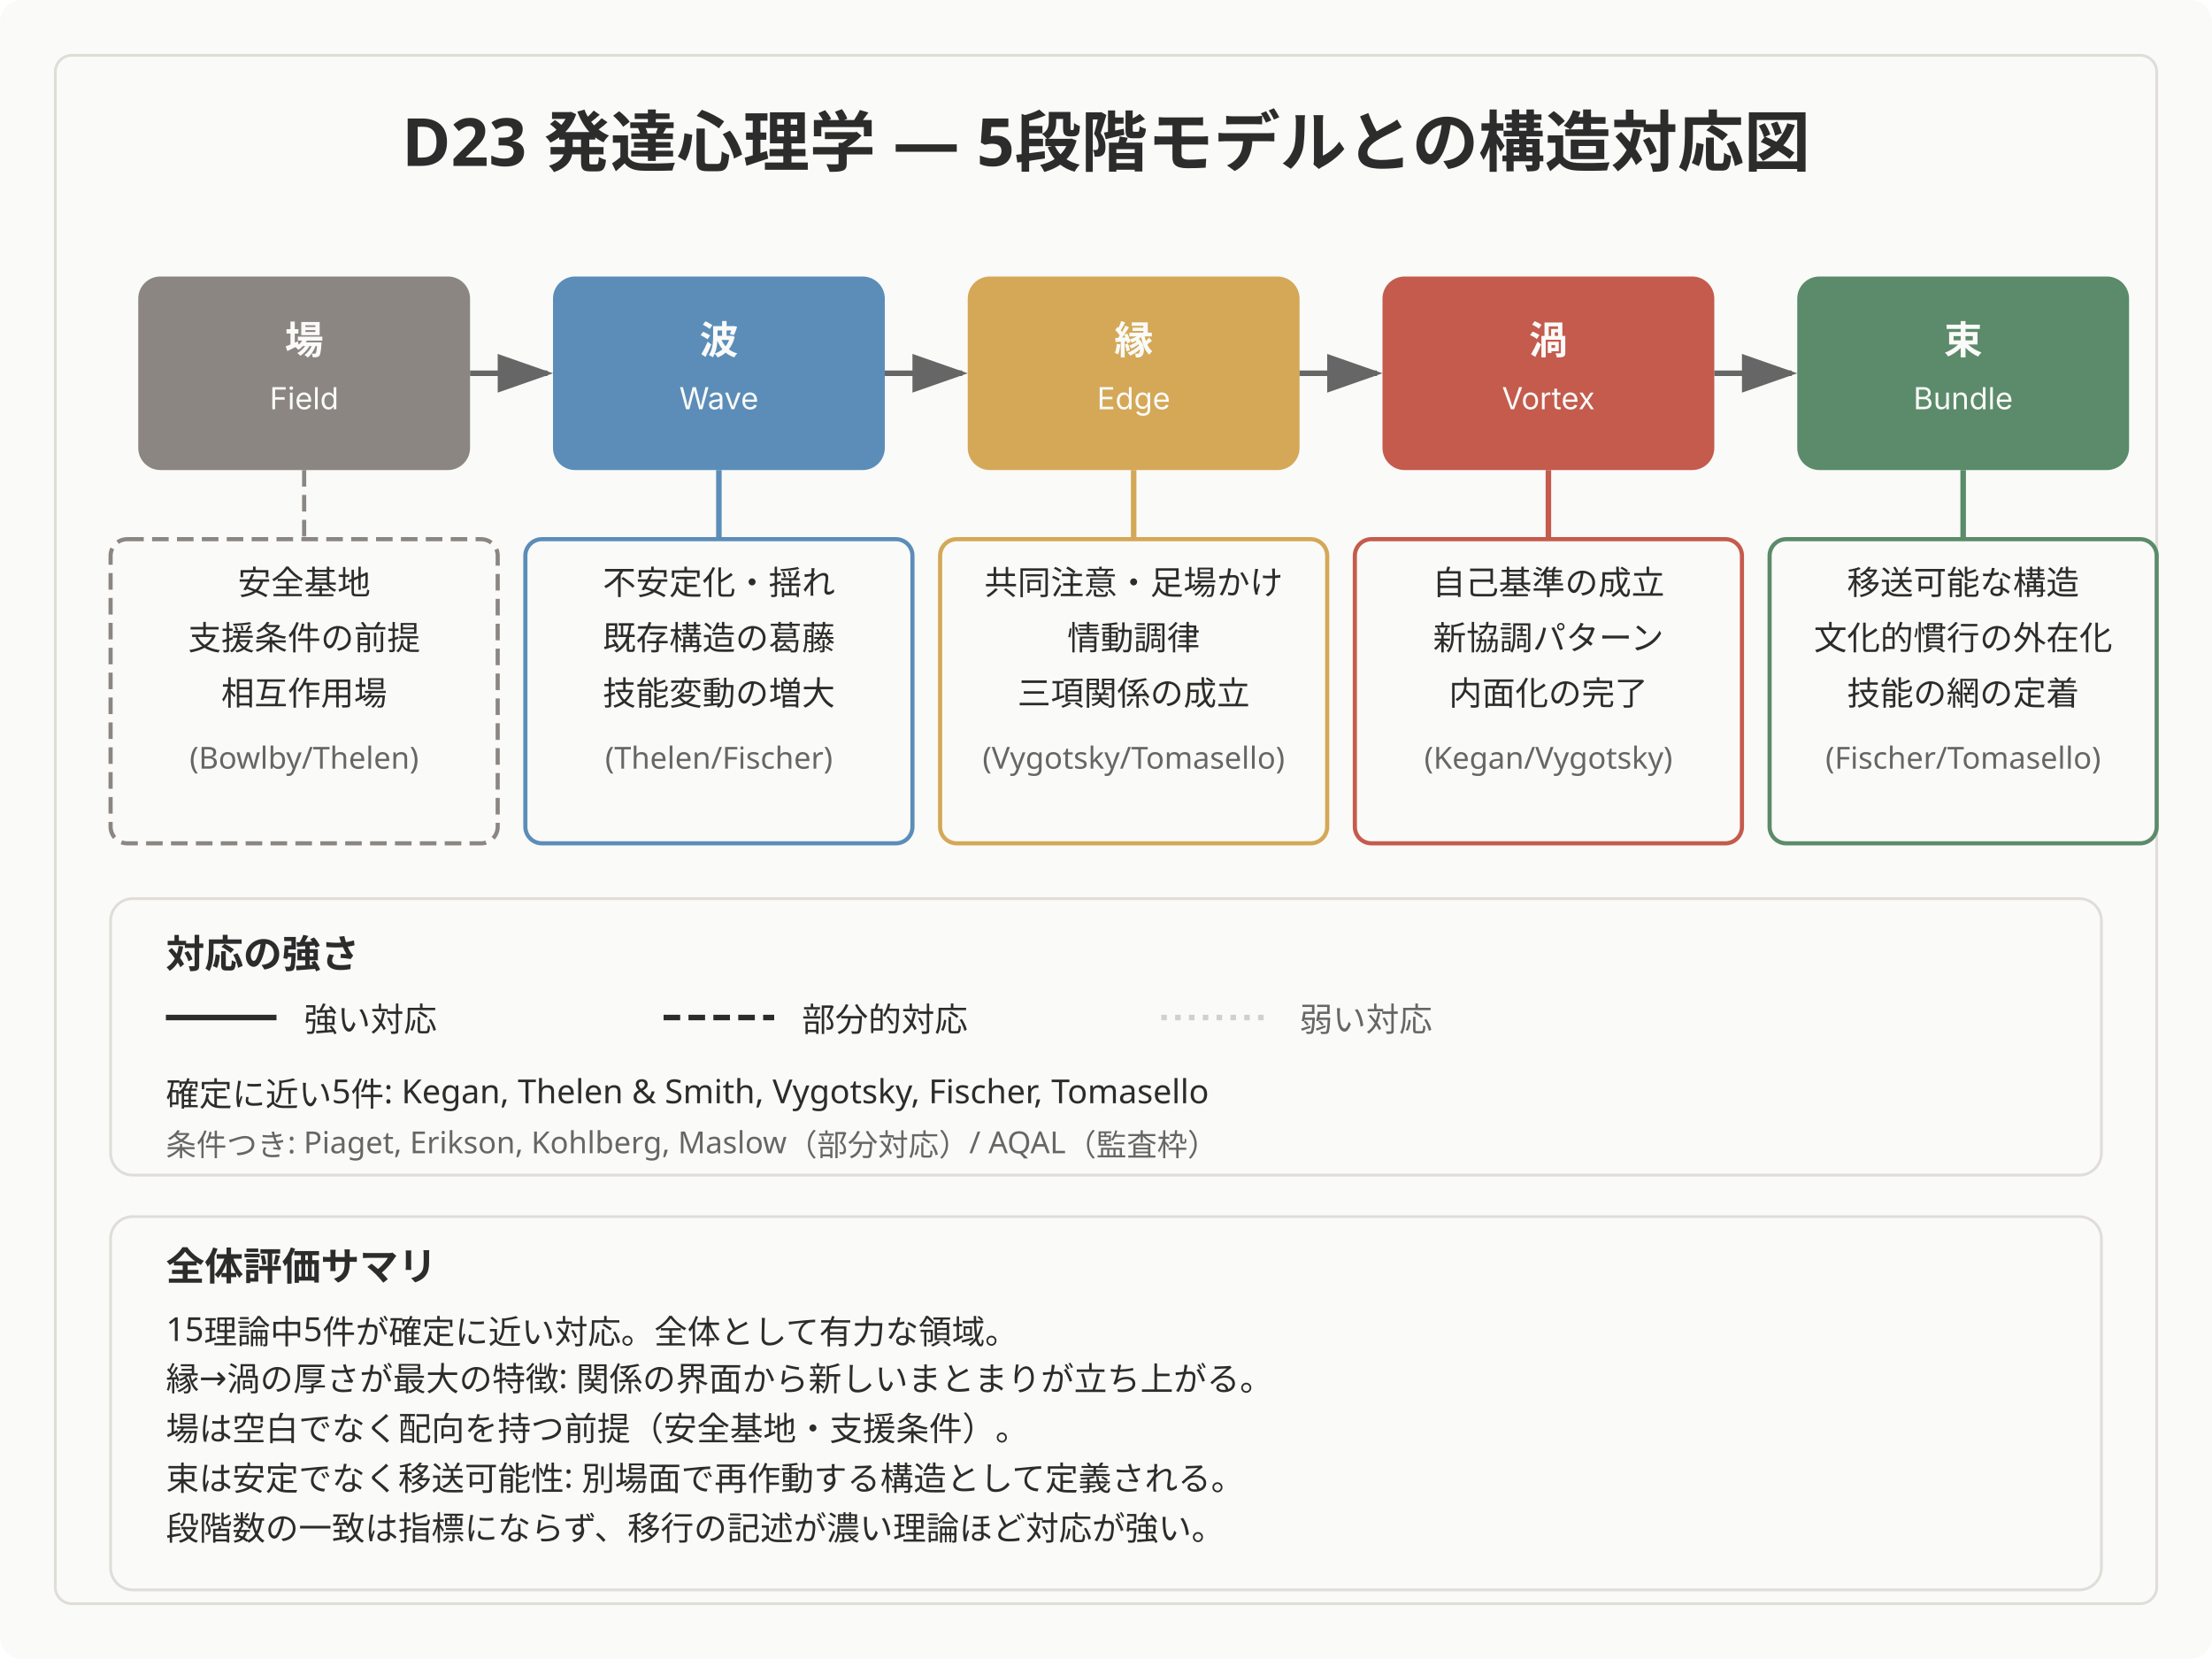
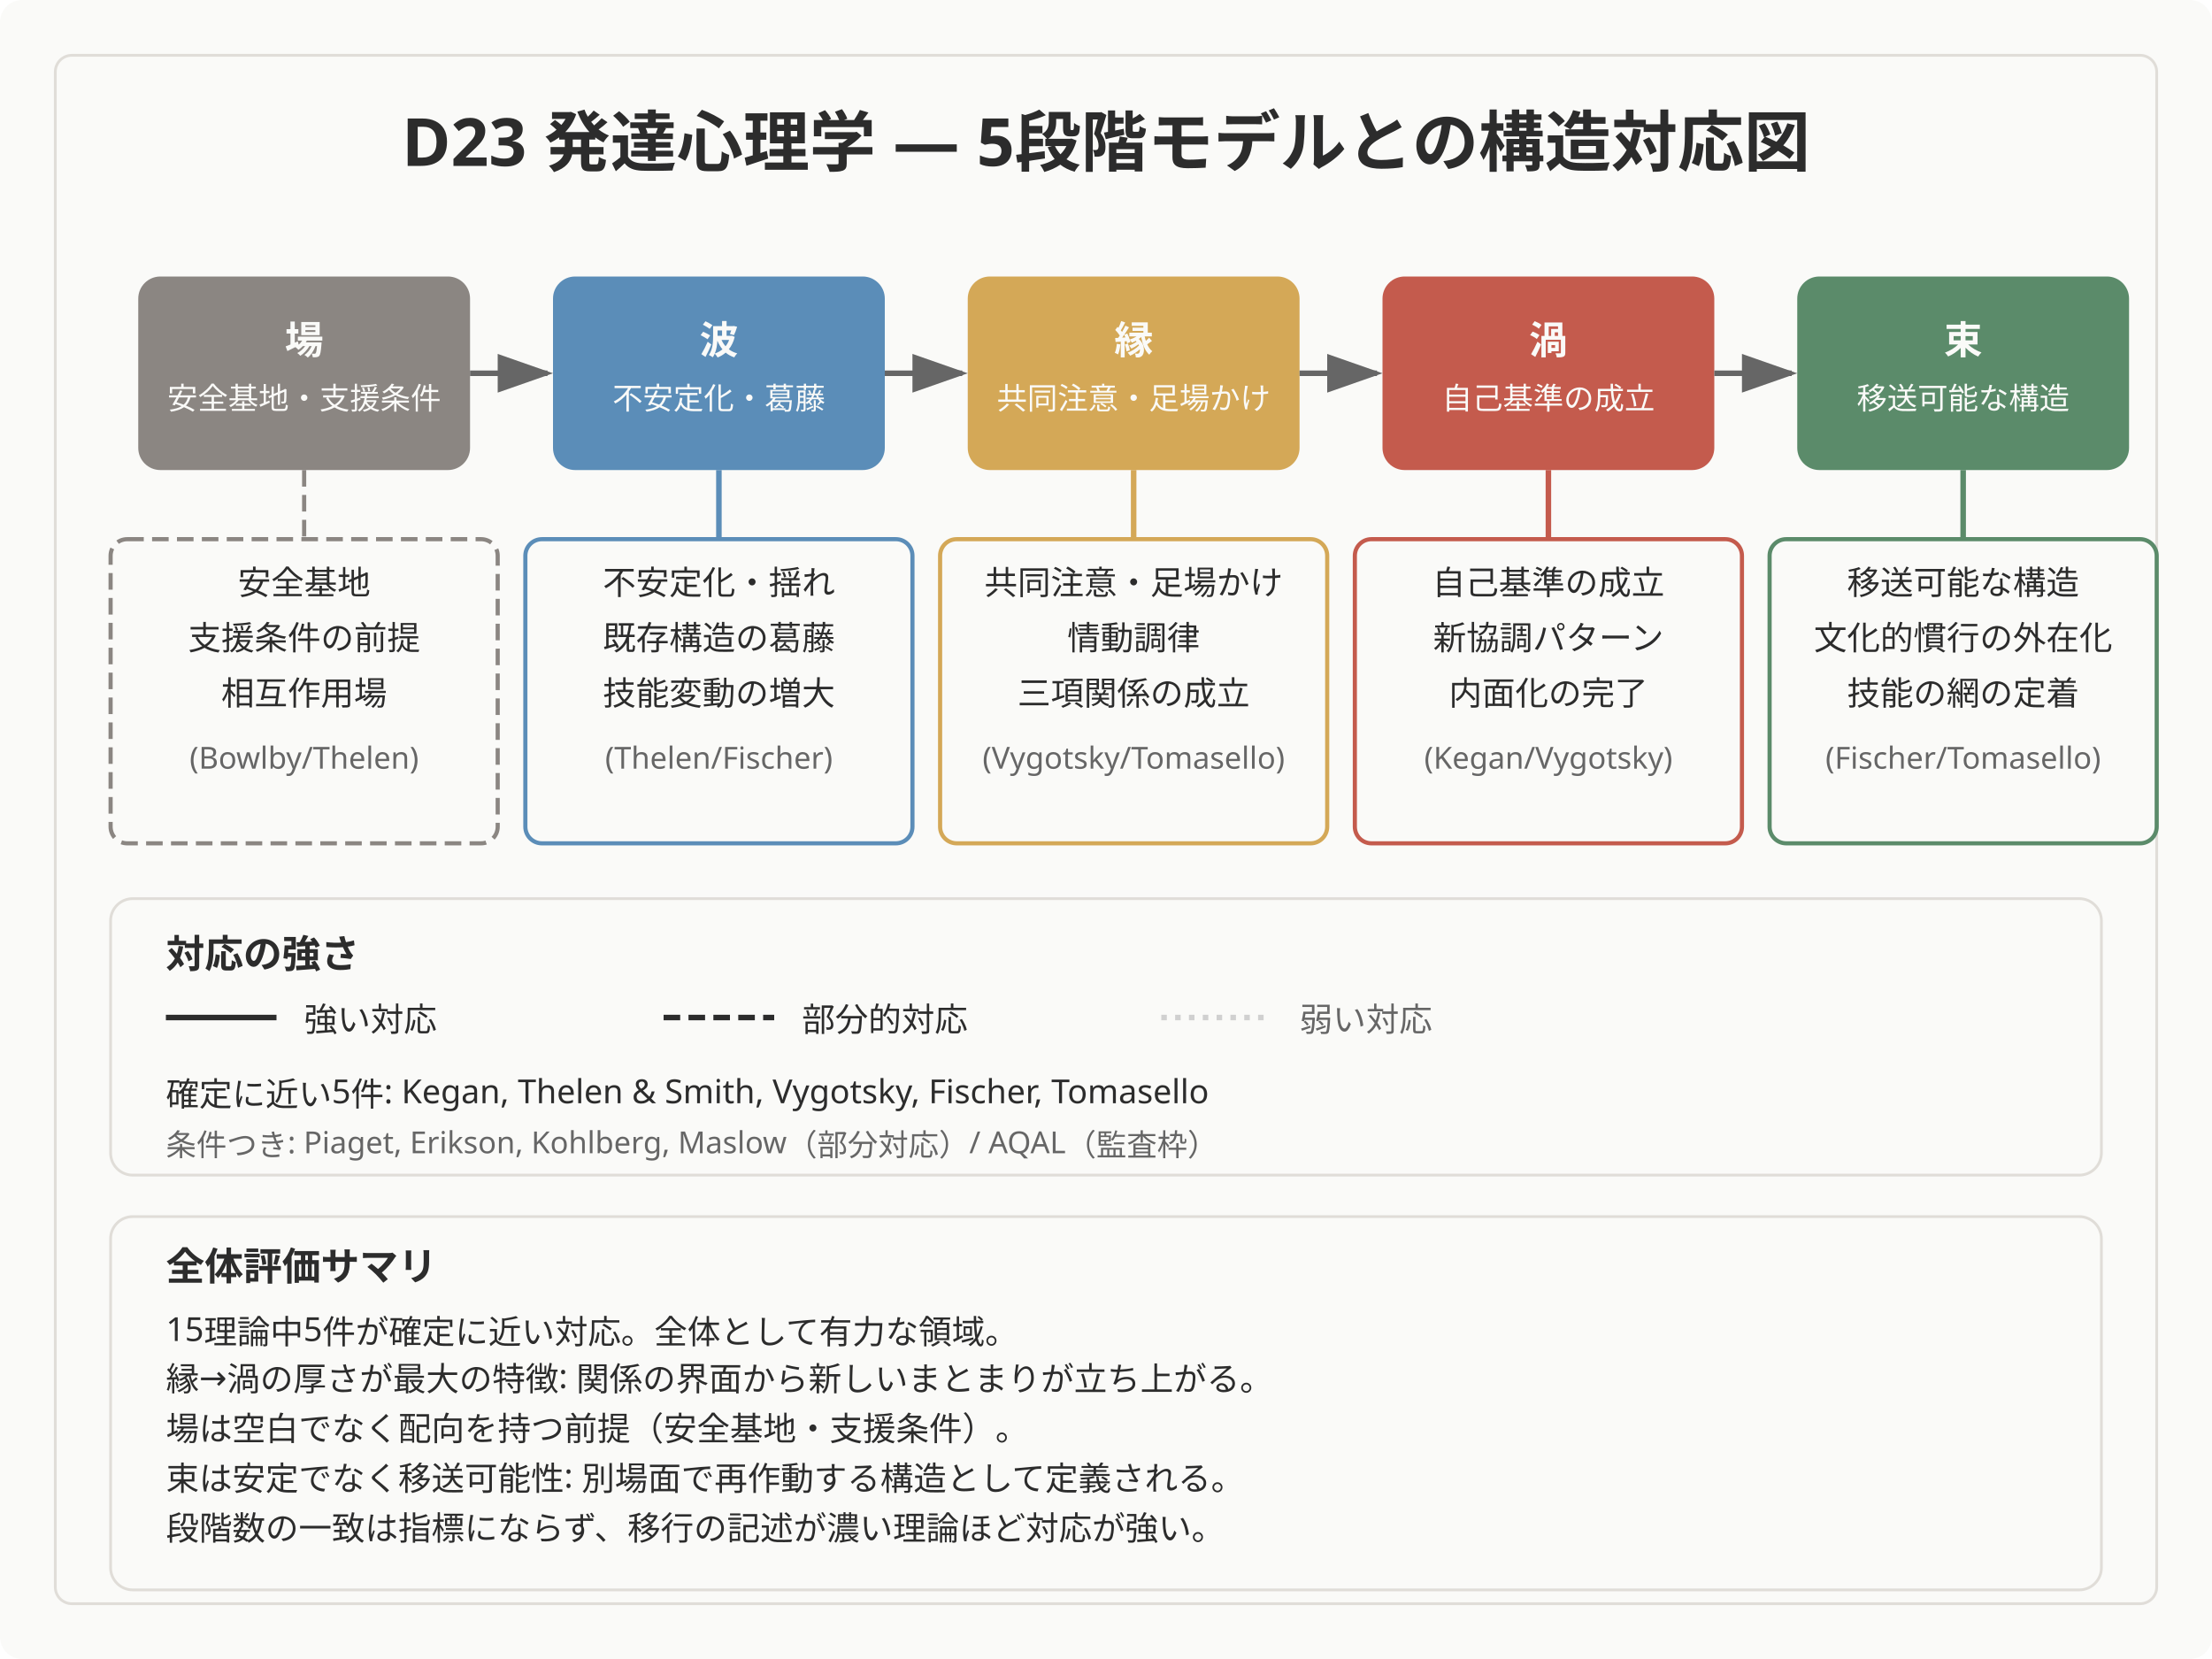
<svg xmlns="http://www.w3.org/2000/svg" viewBox="0 0 800 600">
  <defs>
    <marker id="arrowD23" markerWidth="10" markerHeight="7" refX="9" refY="3.5" orient="auto">
      <polygon points="0 0, 10 3.5, 0 7" fill="#666666" />
    </marker>
    <style>
      .title { font-family: 'Hiragino Sans', 'Noto Sans JP', sans-serif; font-size: 24px; fill: #2C2C2C; font-weight: bold; }
      .stage-label { font-family: 'Hiragino Sans', 'Noto Sans JP', sans-serif; font-size: 14px; fill: #FAFAF8; font-weight: bold; }
      .stage-sub { font-family: 'Inter', 'Helvetica Neue', sans-serif; font-size: 11px; fill: #FAFAF8; }
      .concept { font-family: 'Hiragino Sans', 'Noto Sans JP', sans-serif; font-size: 12px; fill: #2C2C2C; }
      .summary-title { font-family: 'Hiragino Sans', 'Noto Sans JP', sans-serif; font-size: 14px; fill: #2C2C2C; font-weight: bold; }
      .summary-text { font-family: 'Hiragino Sans', 'Noto Sans JP', sans-serif; font-size: 12px; fill: #666666; }
      .legend { font-family: 'Hiragino Sans', 'Noto Sans JP', sans-serif; font-size: 11px; fill: #666666; }
    </style>
  </defs>
  <rect width="800" height="600" fill="#FAFAF8" rx="8" />
  <rect x="20" y="20" width="760" height="560" fill="none" stroke="#E0DDD8" stroke-width="1" rx="6" />
  <text x="400" y="60" text-anchor="middle" class="title">D23 発達心理学 — 5段階モデルとの構造対応図</text>
  <rect x="50" y="100" width="120" height="70" rx="8" fill="#8B8682" />
  <text x="110" y="128" text-anchor="middle" class="stage-label">場</text>
-   <text x="110" y="148" text-anchor="middle" class="stage-sub">Field</text>
+   <text x="110" y="148" text-anchor="middle" class="stage-sub">安全基地・支援条件</text>
  <rect x="200" y="100" width="120" height="70" rx="8" fill="#5B8DB8" />
  <text x="260" y="128" text-anchor="middle" class="stage-label">波</text>
-   <text x="260" y="148" text-anchor="middle" class="stage-sub">Wave</text>
+   <text x="260" y="148" text-anchor="middle" class="stage-sub">不安定化・葛藤</text>
  <rect x="350" y="100" width="120" height="70" rx="8" fill="#D4A857" />
  <text x="410" y="128" text-anchor="middle" class="stage-label">縁</text>
-   <text x="410" y="148" text-anchor="middle" class="stage-sub">Edge</text>
+   <text x="410" y="148" text-anchor="middle" class="stage-sub">共同注意・足場かけ</text>
  <rect x="500" y="100" width="120" height="70" rx="8" fill="#C45B4D" />
  <text x="560" y="128" text-anchor="middle" class="stage-label">渦</text>
-   <text x="560" y="148" text-anchor="middle" class="stage-sub">Vortex</text>
+   <text x="560" y="148" text-anchor="middle" class="stage-sub">自己基準の成立</text>
  <rect x="650" y="100" width="120" height="70" rx="8" fill="#5B8B6A" />
  <text x="710" y="128" text-anchor="middle" class="stage-label">束</text>
-   <text x="710" y="148" text-anchor="middle" class="stage-sub">Bundle</text>
+   <text x="710" y="148" text-anchor="middle" class="stage-sub">移送可能な構造</text>
  <line x1="170" y1="135" x2="198" y2="135" stroke="#666666" stroke-width="2" marker-end="url(#arrowD23)" />
  <line x1="320" y1="135" x2="348" y2="135" stroke="#666666" stroke-width="2" marker-end="url(#arrowD23)" />
  <line x1="470" y1="135" x2="498" y2="135" stroke="#666666" stroke-width="2" marker-end="url(#arrowD23)" />
  <line x1="620" y1="135" x2="648" y2="135" stroke="#666666" stroke-width="2" marker-end="url(#arrowD23)" />
  <line x1="110" y1="170" x2="110" y2="195" stroke="#8B8682" stroke-width="1.5" stroke-dasharray="6,3" />
  <rect x="40" y="195" width="140" height="110" rx="6" fill="none" stroke="#8B8682" stroke-width="1.5" stroke-dasharray="6,3" />
  <text x="110" y="215" text-anchor="middle" class="concept">安全基地</text>
  <text x="110" y="235" text-anchor="middle" class="concept">支援条件の前提</text>
  <text x="110" y="255" text-anchor="middle" class="concept">相互作用場</text>
  <text x="110" y="278" text-anchor="middle" class="legend">(Bowlby/Thelen)</text>
  <line x1="260" y1="170" x2="260" y2="195" stroke="#5B8DB8" stroke-width="2" />
  <rect x="190" y="195" width="140" height="110" rx="6" fill="none" stroke="#5B8DB8" stroke-width="1.5" />
  <text x="260" y="215" text-anchor="middle" class="concept">不安定化・揺れ</text>
  <text x="260" y="235" text-anchor="middle" class="concept">既存構造の葛藤</text>
  <text x="260" y="255" text-anchor="middle" class="concept">技能変動の増大</text>
  <text x="260" y="278" text-anchor="middle" class="legend">(Thelen/Fischer)</text>
  <line x1="410" y1="170" x2="410" y2="195" stroke="#D4A857" stroke-width="2" />
  <rect x="340" y="195" width="140" height="110" rx="6" fill="none" stroke="#D4A857" stroke-width="1.5" />
  <text x="410" y="215" text-anchor="middle" class="concept">共同注意・足場かけ</text>
  <text x="410" y="235" text-anchor="middle" class="concept">情動調律</text>
  <text x="410" y="255" text-anchor="middle" class="concept">三項関係の成立</text>
  <text x="410" y="278" text-anchor="middle" class="legend">(Vygotsky/Tomasello)</text>
  <line x1="560" y1="170" x2="560" y2="195" stroke="#C45B4D" stroke-width="2" />
  <rect x="490" y="195" width="140" height="110" rx="6" fill="none" stroke="#C45B4D" stroke-width="1.5" />
  <text x="560" y="215" text-anchor="middle" class="concept">自己基準の成立</text>
  <text x="560" y="235" text-anchor="middle" class="concept">新協調パターン</text>
  <text x="560" y="255" text-anchor="middle" class="concept">内面化の完了</text>
  <text x="560" y="278" text-anchor="middle" class="legend">(Kegan/Vygotsky)</text>
  <line x1="710" y1="170" x2="710" y2="195" stroke="#5B8B6A" stroke-width="2" />
  <rect x="640" y="195" width="140" height="110" rx="6" fill="none" stroke="#5B8B6A" stroke-width="1.5" />
  <text x="710" y="215" text-anchor="middle" class="concept">移送可能な構造</text>
  <text x="710" y="235" text-anchor="middle" class="concept">文化的慣行の外在化</text>
  <text x="710" y="255" text-anchor="middle" class="concept">技能の網の定着</text>
  <text x="710" y="278" text-anchor="middle" class="legend">(Fischer/Tomasello)</text>
  <rect x="40" y="325" width="720" height="100" rx="8" fill="#FAFAF8" stroke="#E0DDD8" stroke-width="1" />
  <text x="60" y="350" class="summary-title">対応の強さ</text>
  <line x1="60" y1="368" x2="100" y2="368" stroke="#2C2C2C" stroke-width="2" />
  <text x="110" y="373" class="concept">強い対応</text>
  <line x1="240" y1="368" x2="280" y2="368" stroke="#2C2C2C" stroke-width="2" stroke-dasharray="6,3" />
  <text x="290" y="373" class="concept">部分的対応</text>
  <line x1="420" y1="368" x2="460" y2="368" stroke="#D0D0D0" stroke-width="2" stroke-dasharray="2,3" />
  <text x="470" y="373" class="summary-text">弱い対応</text>
  <text x="60" y="400" class="concept">確定に近い5件: Kegan, Thelen &amp; Smith, Vygotsky, Fischer, Tomasello</text>
  <text x="60" y="418" class="legend">条件つき: Piaget, Erikson, Kohlberg, Maslow（部分対応）/ AQAL（監査枠）</text>
  <rect x="40" y="440" width="720" height="135" rx="8" fill="#FAFAF8" stroke="#E0DDD8" stroke-width="1" />
  <text x="60" y="463" class="summary-title">全体評価サマリ</text>
  <text x="60" y="485" class="concept">15理論中5件が確定に近い対応。全体として有力な領域。</text>
  <text x="60" y="503" class="concept">縁→渦の厚さが最大の特徴: 関係の界面から新しいまとまりが立ち上がる。</text>
  <text x="60" y="521" class="concept">場は空白でなく配向を持つ前提（安全基地・支援条件）。</text>
  <text x="60" y="539" class="concept">束は安定でなく移送可能性: 別場面で再作動する構造として定義される。</text>
  <text x="60" y="557" class="concept">段階数の一致は指標にならず、移行の記述が濃い理論ほど対応が強い。</text>
</svg>
